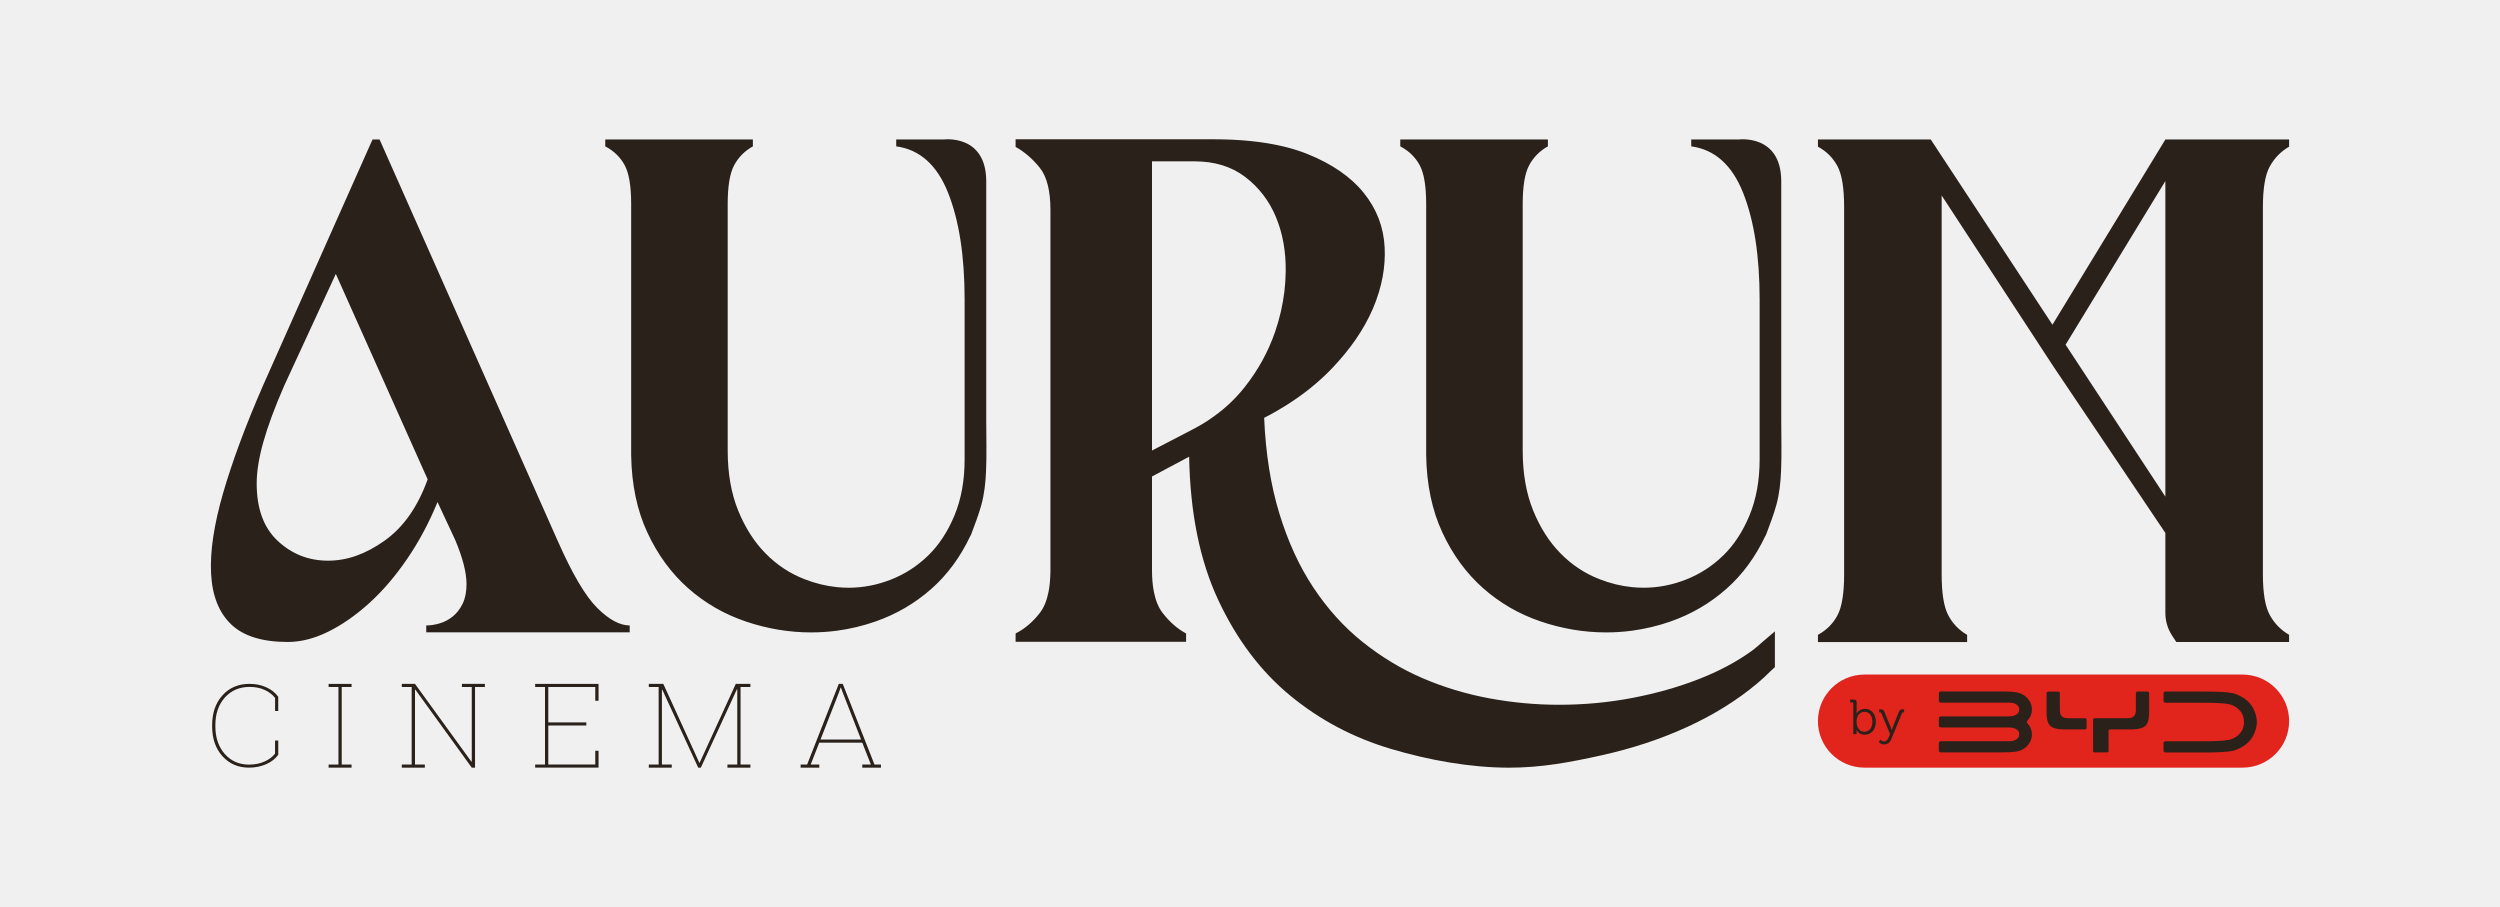
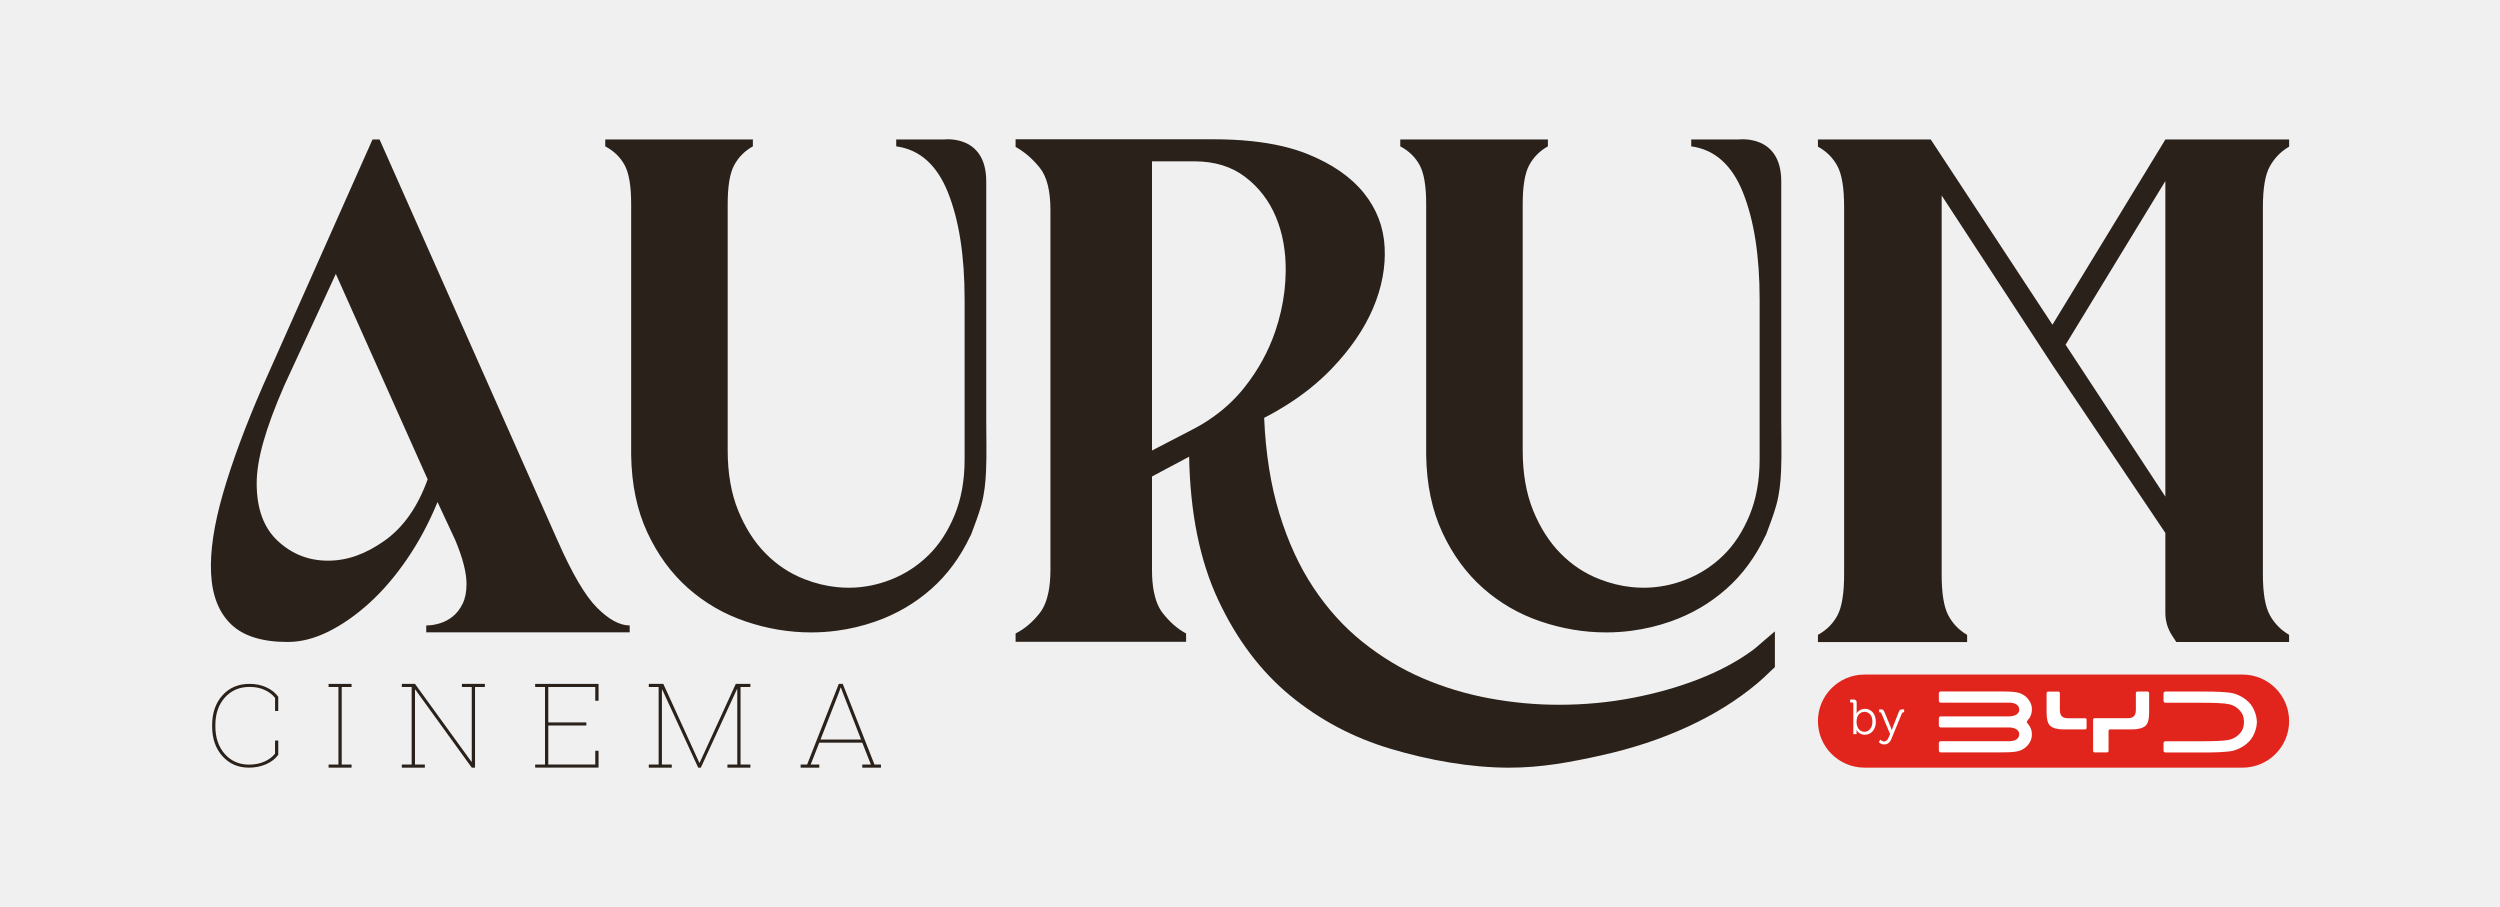
<svg xmlns="http://www.w3.org/2000/svg" id="Camada_1" data-name="Camada 1" viewBox="0 0 695.9 252.44">
  <defs>
    <style>
      .cls-1 {
        fill: #2a211a;
      }

      .cls-2 {
        fill: #e1251d;
      }
+       .byd-knockout { fill: #fff; }
    </style>
  </defs>
  <g>
    <rect class="cls-2" x="506.04" y="187.77" width="131.16" height="25.91" rx="12.96" ry="12.96" />
    <g>
      <g>
-         <path class="cls-1" d="M564.24,200.78s-.06.09-.06.19.06.19.06.19c.89,1.08,1.36,1.85,1.36,3.42s-1.07,3.11-2.34,3.88c-1.27.78-2.46.98-6.83.98h-16.22c-.28,0-.51-.23-.51-.51v-2.1c0-.28.23-.51.51-.51h19.12c1.26,0,2.75-.5,2.75-1.95s-1.73-1.88-2.83-1.88h-19.04c-.28,0-.51-.23-.51-.51v-2.05c0-.28.23-.52.51-.52h19.04c1.1,0,2.83-.42,2.83-1.87s-1.49-1.95-2.75-1.95h-19.12c-.28,0-.51-.23-.51-.51v-2.1c0-.28.23-.51.51-.51h16.22c4.37,0,5.56.2,6.83.98,1.27.78,2.34,2.31,2.34,3.88s-.47,2.34-1.36,3.42Z" />
-         <path class="cls-1" d="M580.4,199.92c.23,0,.42.19.42.42v2.28c0,.23-.18.42-.42.42h-6.1c-1.61,0-3.04-.39-3.71-1.1-.67-.71-.9-2.01-.9-3.68v-5.33c0-.23.19-.42.42-.42h2.85c.23,0,.42.18.42.42v4.74c0,2.18,1.44,2.26,2.47,2.26h4.55Z" />
-         <path class="cls-1" d="M621.72,193.01c1.63.44,4.18,1.74,5.38,3.95,1.2,2.21,1.12,4.02,1.12,4.02,0,0,.08,1.8-1.12,4.01-1.2,2.21-3.75,3.52-5.38,3.96-1.63.43-5.49.51-7.82.51h-11.14c-.28,0-.52-.23-.52-.51v-2.1c0-.28.23-.51.52-.51h9.89c3.7,0,6.53-.1,7.89-.42,1.36-.33,2.42-1.02,3.3-2.2.88-1.18.78-2.74.78-2.74,0,0,.1-1.55-.78-2.74-.88-1.18-1.95-1.88-3.3-2.2-1.36-.33-4.19-.42-7.89-.42h-9.89c-.28,0-.52-.23-.52-.51v-2.1c0-.28.23-.51.52-.51h11.14c2.33,0,6.19.08,7.82.51Z" />
-         <path class="cls-1" d="M597.8,192.5h-2.84c-.23,0-.42.18-.42.42v4.74c0,2.18-1.44,2.26-2.47,2.26h-9.02c-.23,0-.42.19-.42.42v8.68c0,.23.19.42.42.42h3.47c.23,0,.42-.19.42-.42v-5.57c0-.23.19-.42.42-.42h6.26c1.61,0,3.04-.39,3.71-1.1.67-.71.9-2.01.9-3.68v-5.33c0-.23-.19-.42-.42-.42Z" />
+         <path class="byd-knockout" d="M564.24,200.78s-.06.09-.06.19.06.19.06.19c.89,1.08,1.36,1.85,1.36,3.42s-1.07,3.11-2.34,3.88c-1.27.78-2.46.98-6.83.98h-16.22c-.28,0-.51-.23-.51-.51v-2.1c0-.28.23-.51.51-.51h19.12c1.26,0,2.75-.5,2.75-1.95s-1.73-1.88-2.83-1.88h-19.04c-.28,0-.51-.23-.51-.51v-2.05c0-.28.23-.52.51-.52h19.04c1.1,0,2.83-.42,2.83-1.87s-1.49-1.95-2.75-1.95h-19.12c-.28,0-.51-.23-.51-.51v-2.1c0-.28.23-.51.51-.51h16.22c4.37,0,5.56.2,6.83.98,1.27.78,2.34,2.31,2.34,3.88s-.47,2.34-1.36,3.42Z" />
+         <path class="byd-knockout" d="M580.4,199.92c.23,0,.42.19.42.42v2.28c0,.23-.18.42-.42.42h-6.1c-1.61,0-3.04-.39-3.71-1.1-.67-.71-.9-2.01-.9-3.68v-5.33c0-.23.19-.42.42-.42h2.85c.23,0,.42.18.42.42v4.74c0,2.18,1.44,2.26,2.47,2.26h4.55Z" />
+         <path class="byd-knockout" d="M621.72,193.01c1.63.44,4.18,1.74,5.38,3.95,1.2,2.21,1.12,4.02,1.12,4.02,0,0,.08,1.8-1.12,4.01-1.2,2.21-3.75,3.52-5.38,3.96-1.63.43-5.49.51-7.82.51h-11.14c-.28,0-.52-.23-.52-.51v-2.1c0-.28.23-.51.52-.51h9.89c3.7,0,6.53-.1,7.89-.42,1.36-.33,2.42-1.02,3.3-2.2.88-1.18.78-2.74.78-2.74,0,0,.1-1.55-.78-2.74-.88-1.18-1.95-1.88-3.3-2.2-1.36-.33-4.19-.42-7.89-.42h-9.89c-.28,0-.52-.23-.52-.51v-2.1c0-.28.23-.51.52-.51h11.14c2.33,0,6.19.08,7.82.51Z" />
+         <path class="byd-knockout" d="M597.8,192.5h-2.84c-.23,0-.42.18-.42.42v4.74c0,2.18-1.44,2.26-2.47,2.26h-9.02c-.23,0-.42.19-.42.42v8.68c0,.23.19.42.42.42h3.47c.23,0,.42-.19.42-.42v-5.57c0-.23.19-.42.42-.42h6.26c1.61,0,3.04-.39,3.71-1.1.67-.71.9-2.01.9-3.68v-5.33c0-.23-.19-.42-.42-.42Z" />
      </g>
      <g>
-         <path class="cls-1" d="M515.89,195.84c0-.19-.11-.3-.3-.3h-.58v-.81h.97c.59,0,.84.25.84.84v2.49c0,.32-.03.56-.03.56h.03s.58-1.31,2.34-1.31,3,1.48,3,3.62-1.3,3.6-3.11,3.6c-1.64,0-2.26-1.33-2.26-1.33h-.03s.03.23.03.56v.6h-.9v-8.52ZM518.98,203.7c1.22,0,2.22-1.03,2.22-2.78s-.9-2.77-2.18-2.77c-1.15,0-2.23.82-2.23,2.78,0,1.38.71,2.77,2.19,2.77Z" />
-         <path class="cls-1" d="M524.45,206.4c.6,0,1.01-.49,1.27-1.12l.41-.95-2.42-5.74c-.11-.25-.23-.32-.48-.32h-.14v-.81h.42c.62,0,.81.14,1.05.75l1.77,4.3c.14.34.25.74.25.74h.03s.1-.4.23-.74l1.7-4.3c.23-.62.44-.75,1.07-.75h.42v.81h-.14c-.25,0-.38.07-.48.32l-2.97,7.2c-.36.88-1.05,1.44-1.97,1.44s-1.49-.67-1.49-.67l.44-.68s.44.52,1.03.52Z" />
+         <path class="byd-knockout" d="M515.89,195.84c0-.19-.11-.3-.3-.3h-.58v-.81h.97c.59,0,.84.25.84.84v2.49c0,.32-.03.56-.03.56h.03s.58-1.31,2.34-1.31,3,1.48,3,3.62-1.3,3.6-3.11,3.6c-1.64,0-2.26-1.33-2.26-1.33h-.03s.03.23.03.56v.6h-.9v-8.52ZM518.98,203.7c1.22,0,2.22-1.03,2.22-2.78s-.9-2.77-2.18-2.77c-1.15,0-2.23.82-2.23,2.78,0,1.38.71,2.77,2.19,2.77Z" />
+         <path class="byd-knockout" d="M524.45,206.4c.6,0,1.01-.49,1.27-1.12l.41-.95-2.42-5.74c-.11-.25-.23-.32-.48-.32h-.14v-.81h.42c.62,0,.81.14,1.05.75l1.77,4.3c.14.34.25.74.25.74h.03s.1-.4.23-.74l1.7-4.3c.23-.62.44-.75,1.07-.75h.42v.81h-.14c-.25,0-.38.07-.48.32l-2.97,7.2c-.36.88-1.05,1.44-1.97,1.44s-1.49-.67-1.49-.67l.44-.68s.44.52,1.03.52Z" />
      </g>
    </g>
  </g>
  <g>
    <path class="cls-1" d="M155.22,150.5c4.06,9.21,7.73,15.45,11.01,18.71,3.28,3.26,6.29,4.89,9.05,4.89v1.92h-56.63v-1.92c1.18,0,2.42-.19,3.74-.58,1.31-.38,2.52-1.02,3.64-1.92,1.11-.89,2.03-2.08,2.75-3.55.72-1.47,1.08-3.29,1.08-5.47,0-3.2-1.05-7.29-3.15-12.28l-4.92-10.55c-2.36,5.76-5.18,11.03-8.46,15.83-3.28,4.8-6.78,8.89-10.52,12.28-3.74,3.39-7.54,6.04-11.41,7.96-3.87,1.92-7.64,2.88-11.31,2.88-7.08,0-12.32-1.63-15.73-4.89-3.41-3.26-5.28-7.96-5.6-14.1-.33-6.14.79-13.62,3.34-22.45,2.56-8.83,6.26-18.8,11.11-29.93l30.48-68.5h1.97l49.56,111.68ZM71.45,134.58c0,7.04,1.97,12.38,5.9,16.02,3.93,3.65,8.58,5.47,13.96,5.47s10.49-1.85,15.73-5.56c5.24-3.71,9.24-9.4,12-17.08l-25.56-57.18-14.36,31.09c-2.62,6.01-4.56,11.23-5.8,15.64-1.25,4.41-1.87,8.28-1.87,11.61ZM270.15,149.14c.06-.12.13-.23.17-.35,1.01-2.74,2.09-5.46,2.86-8.28.82-3.01,1.15-6.11,1.29-9.22.22-4.72.06-9.47.06-14.19V50.49c0-13.25-11.87-11.66-11.87-11.66h-13.19v1.91c6.55.89,11.36,5.19,14.43,12.9,3.07,7.71,4.61,17.61,4.61,29.71v44.52c0,5.86-.94,11.05-2.81,15.57-1.87,4.52-4.31,8.25-7.32,11.18-3.01,2.93-6.45,5.16-10.32,6.69-3.88,1.53-7.82,2.29-11.83,2.29-1.1,0-2.2-.06-3.29-.17-3.03-.31-6.04-1.05-9.03-2.22-4.08-1.59-7.69-3.98-10.82-7.17-3.14-3.18-5.68-7.17-7.62-11.94-1.94-4.78-2.91-10.35-2.91-16.72V56.79c0-4.97.6-8.57,1.8-10.8,1.2-2.23,2.94-3.98,5.21-5.25v-1.91h-41.09v1.91c2.41,1.27,4.21,3.03,5.41,5.25,1.2,2.23,1.8,5.83,1.8,10.8v69.94c.13,8.15,1.63,15.32,4.51,21.5,2.87,6.18,6.65,11.34,11.32,15.48,4.68,4.14,10.02,7.23,16.03,9.27,6.01,2.04,12.09,3.06,18.24,3.06,2.4,0,4.78-.16,7.13-.47,3.67-.49,7.27-1.34,10.81-2.58,5.81-2.04,10.99-5.06,15.53-9.08,4.45-3.93,8.07-8.85,10.85-14.74M491.45,149.14c.06-.12.13-.23.17-.35,1.01-2.74,2.09-5.46,2.86-8.28.82-3.01,1.15-6.11,1.29-9.22.22-4.72.06-9.47.06-14.19V50.49c0-13.25-11.87-11.66-11.87-11.66h-13.19v1.91c6.55.89,11.36,5.19,14.43,12.9,3.07,7.71,4.61,17.61,4.61,29.71v44.52c0,5.86-.94,11.05-2.81,15.57-1.87,4.52-4.31,8.25-7.32,11.18-3.01,2.93-6.45,5.16-10.32,6.69-3.88,1.53-7.82,2.29-11.83,2.29-1.1,0-2.2-.06-3.29-.17-3.03-.31-6.04-1.05-9.03-2.22-4.08-1.59-7.69-3.98-10.82-7.17-3.14-3.18-5.68-7.17-7.62-11.94-1.94-4.78-2.91-10.35-2.91-16.72V56.79c0-4.97.6-8.57,1.8-10.8,1.2-2.23,2.94-3.98,5.21-5.25v-1.91h-41.09v1.91c2.41,1.27,4.21,3.03,5.41,5.25,1.2,2.23,1.8,5.83,1.8,10.8v69.94c.13,8.15,1.63,15.32,4.51,21.5,2.87,6.18,6.65,11.34,11.32,15.48,4.68,4.14,10.02,7.23,16.03,9.27,6.01,2.04,12.09,3.06,18.24,3.06,2.4,0,4.78-.16,7.13-.47,3.67-.49,7.27-1.34,10.81-2.58,5.81-2.04,10.99-5.06,15.53-9.08,4.45-3.93,8.07-8.85,10.85-14.74M631.83,46.32c1.28-2.33,3.07-4.16,5.37-5.5v-2h-34.44l-31.44,51.57-25.18-38.33-8.7-13.24h-31.4v2c2.43,1.33,4.25,3.17,5.47,5.5,1.22,2.33,1.82,6.1,1.82,11.29v102.32c0,5.2-.61,8.96-1.82,11.29-1.22,2.33-3.04,4.16-5.47,5.5v2h41.53v-2c-2.3-1.33-4.05-3.16-5.27-5.5-1.22-2.33-1.82-6.1-1.82-11.29V54.41l5.66,8.66,21.67,33.16,3.65,5.59,31.29,46.53v22.28c0,2.23.65,4.42,1.87,6.28l1.17,1.79h31.4v-2c-2.3-1.33-4.09-3.16-5.37-5.5-1.28-2.33-1.92-6.1-1.92-11.29V57.61c0-5.2.64-8.96,1.92-11.29ZM602.75,116.29v21.95l-27.74-42.24-.03-.05,27.77-45.55v65.88ZM494.06,175.75c-1.09.93-2.2,1.84-3.31,2.82-1.04.92-2.09,1.86-3.22,2.67-4.22,3.04-9.14,5.65-14.77,7.84-5.63,2.19-11.74,3.92-18.35,5.19-6.61,1.27-13.43,1.91-20.46,1.91-6.47,0-12.94-.6-19.41-1.8-6.47-1.2-12.66-3.07-18.56-5.61-5.91-2.54-11.46-5.9-16.67-10.06-5.2-4.16-9.78-9.22-13.71-15.15-3.94-5.93-7.1-12.82-9.49-20.66-2.39-7.84-3.8-16.7-4.22-26.59,2.14-1.09,4.17-2.26,6.12-3.48,4.84-3.04,9.1-6.46,12.76-10.29,5.13-5.37,8.93-10.91,11.39-16.63,1.28-2.98,2.18-5.94,2.72-8.9.5-2.73.69-5.44.55-8.15-.28-5.65-2.22-10.7-5.8-15.15-3.59-4.45-8.79-8.05-15.61-10.81-2.1-.85-4.38-1.56-6.84-2.15-5.55-1.32-12.02-1.98-19.42-1.98h-55.06v2.12c2.53,1.41,4.78,3.36,6.75,5.83,1.97,2.47,2.95,6.39,2.95,11.76v100.26c0,.18-.01.35-.01.53-.03,2.04-.2,3.86-.52,5.48-.48,2.42-1.28,4.39-2.42,5.86-1.97,2.54-4.22,4.45-6.75,5.72v2.33h47.46v-2.33c-2.39-1.27-4.57-3.18-6.54-5.72-1.14-1.47-1.94-3.44-2.42-5.86-.35-1.76-.53-3.75-.53-6.01v-26.11l5.26-2.8,5.08-2.71c.28,15.68,2.99,28.99,8.12,39.94,5.13,10.95,11.81,19.81,20.04,26.59,8.23,6.78,17.58,11.72,28.06,14.83,10.47,3.11,22.01,5.21,32.84,5.21,9,0,16.94-1.5,25.59-3.41,8.65-1.91,16.67-4.56,24.05-7.95,7.38-3.39,13.85-7.42,19.41-12.08,1.33-1.12,2.57-2.26,3.74-3.43.41-.36.81-.75,1.2-1.12v-9.94ZM336.39,116.97c-1.25.82-2.55,1.59-3.9,2.3l-6.56,3.41-5.26,2.73V44.91h11.81c5.62,0,10.34,1.45,14.13,4.34,3.8,2.9,6.65,6.6,8.54,11.12,1.9,4.52,2.81,9.61,2.74,15.25-.05,3.67-.48,7.31-1.3,10.92-.44,1.95-.99,3.89-1.65,5.82-1.9,5.51-4.71,10.63-8.44,15.36-2.83,3.59-6.21,6.67-10.13,9.24Z" />
    <g>
      <path class="cls-1" d="M77.47,197.91h-.9v-3.64c-.73-.93-1.7-1.68-2.92-2.23-1.22-.56-2.61-.83-4.17-.83-2.82,0-5.11.98-6.88,2.94-1.76,1.96-2.65,4.53-2.65,7.7v.31c0,3.19.88,5.76,2.63,7.73,1.75,1.97,4,2.95,6.73,2.95,1.57,0,2.99-.28,4.26-.83,1.27-.56,2.27-1.3,2.99-2.23v-3.64h.9v3.95c-.8,1.11-1.92,1.99-3.37,2.63-1.45.64-3.04.96-4.79.96-3.02,0-5.48-1.07-7.39-3.2-1.91-2.13-2.86-4.91-2.86-8.32v-.28c0-3.42.96-6.2,2.88-8.33,1.92-2.13,4.43-3.19,7.53-3.19,1.72,0,3.28.32,4.68.96,1.4.64,2.5,1.52,3.31,2.63v3.95Z" />
      <path class="cls-1" d="M91.47,191.23v-.86h6.39v.86h-2.74v21.59h2.74v.86h-6.39v-.86h2.74v-21.59h-2.74Z" />
      <path class="cls-1" d="M134.97,190.37v.86h-2.74v22.45h-.91l-15.7-21.71-.1.03v20.82h2.74v.86h-6.41v-.86h2.74v-21.59h-2.74v-.86h3.67l15.7,21.66.1-.03v-20.77h-2.74v-.86h6.39Z" />
      <path class="cls-1" d="M148.97,213.68v-.86h2.74v-21.59h-2.74v-.86h17.64v4.69h-.91v-3.83h-13.08v9.86h10.59v.86h-10.59v10.86h13.08v-3.83h.91v4.69h-17.64Z" />
      <path class="cls-1" d="M195.07,213.68h-.72l-10-21.71-.1.03v20.82h2.74v.86h-6.39v-.86h2.74v-21.59h-2.74v-.86h4.04l10.02,21.94h.1l10.05-21.94h4.07v.86h-2.74v21.59h2.74v.86h-6.39v-.86h2.74v-20.93l-.1-.03-10.05,21.83Z" />
      <path class="cls-1" d="M222.87,212.82h1.8l8.81-22.45h1.11l8.83,22.45h1.8v.86h-5.2v-.86h2.4l-2.4-6.1h-11.97l-2.39,6.1h2.4v.86h-5.2v-.86ZM228.39,205.85h11.3l-5.13-13.13-.47-1.31h-.1l-.45,1.31-5.14,13.13Z" />
    </g>
  </g>
</svg>
